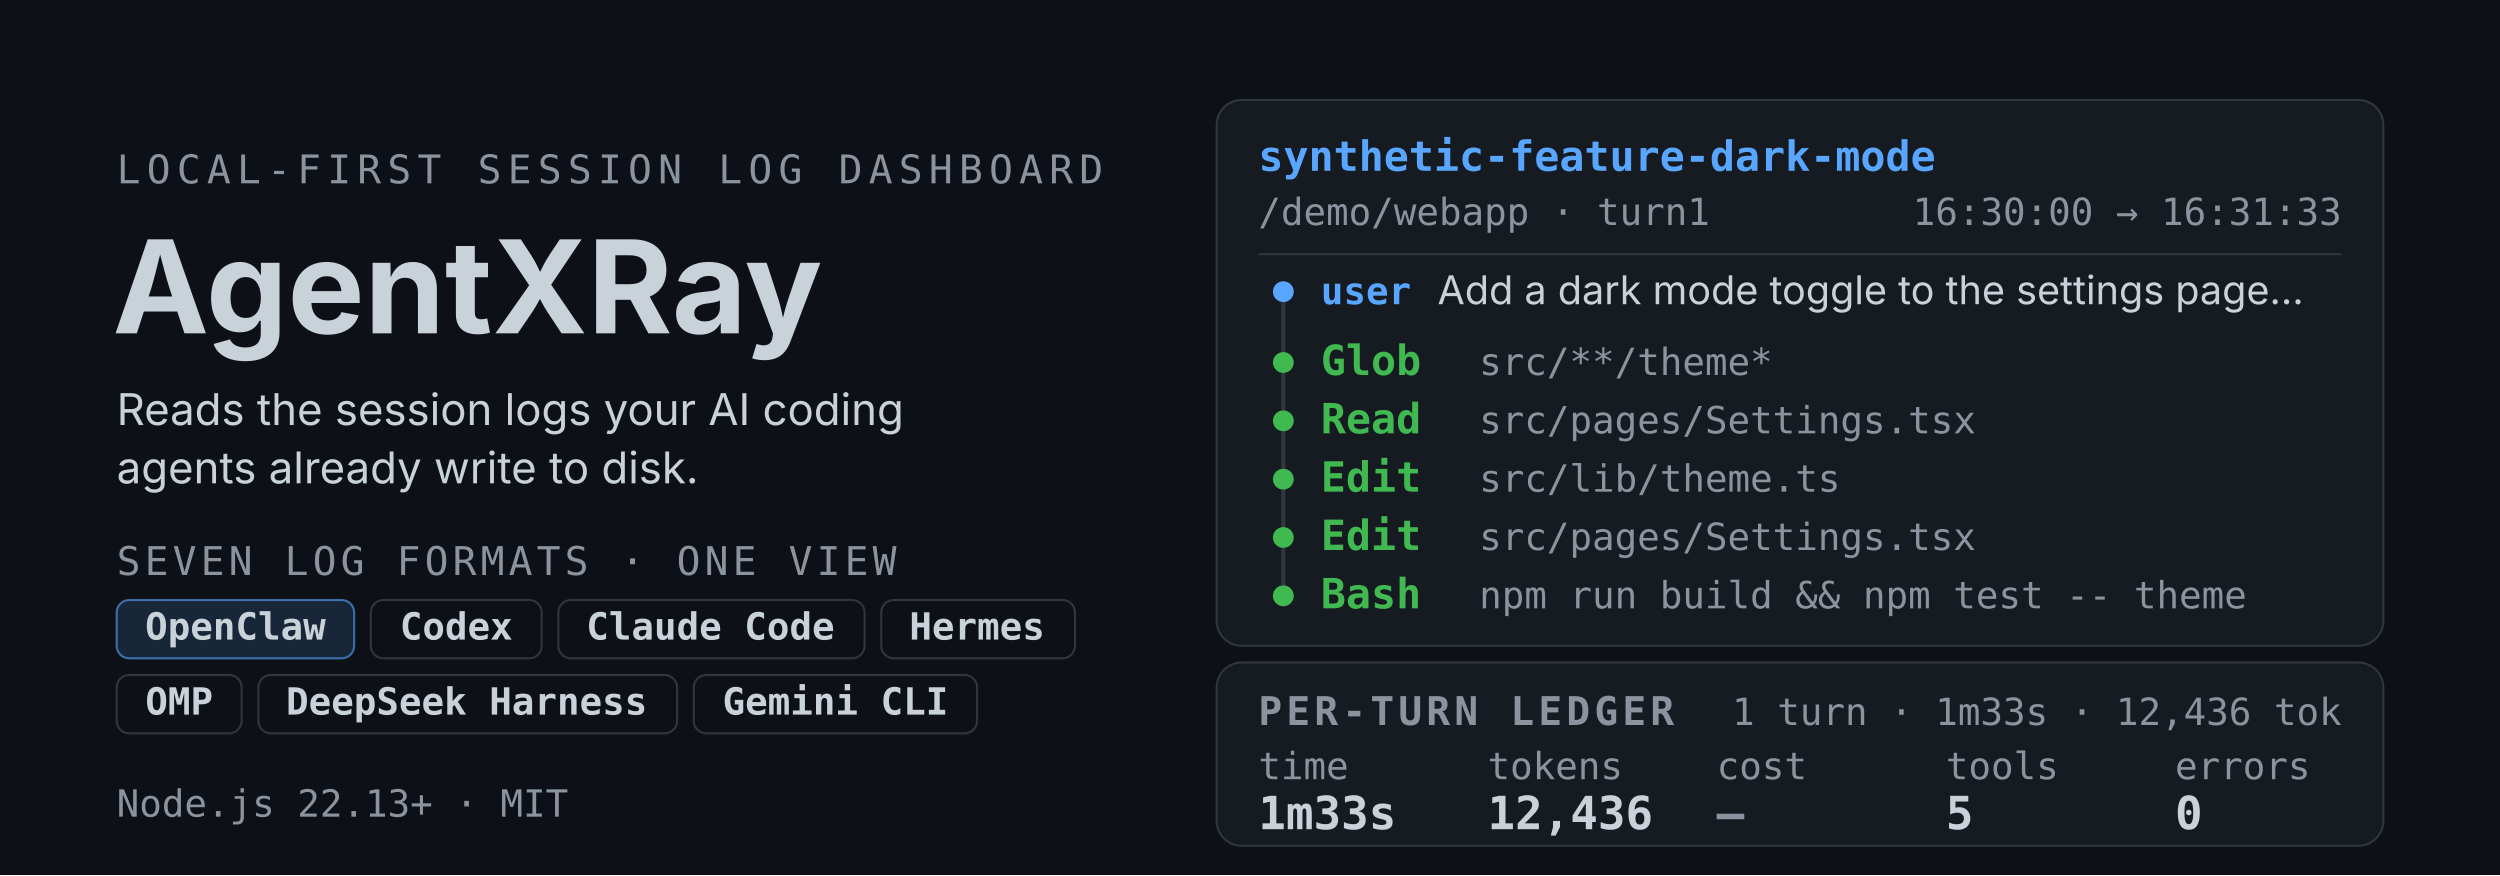
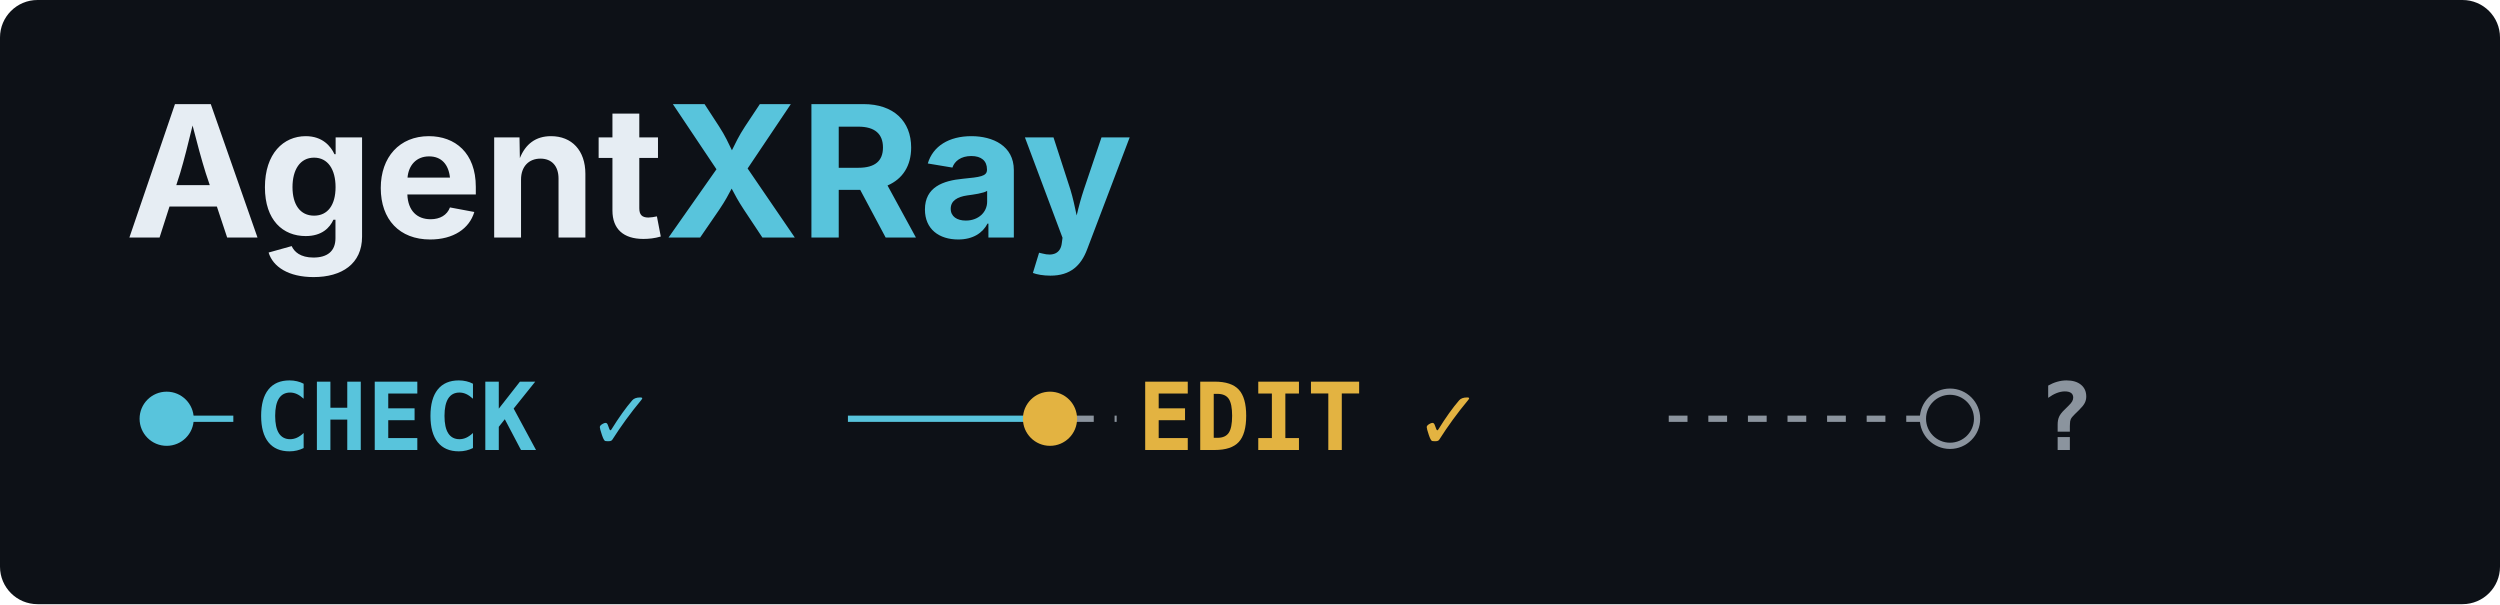
- <svg xmlns="http://www.w3.org/2000/svg" width="1200" height="420" viewBox="0 0 1200 420" role="img" aria-labelledby="title desc">
-   <rect width="1200" height="420" fill="#0d1117" />
-   <g id="identity" transform="translate(56 0)">
-     <text x="0" y="88" fill="#8b949e" font-family="ui-monospace, SFMono-Regular, Menlo, monospace" font-size="19" font-weight="500" letter-spacing="3">LOCAL-FIRST SESSION LOG DASHBOARD</text>
-     <text x="-2" y="160" fill="#c9d1d9" font-family="-apple-system, BlinkMacSystemFont, Segoe UI, sans-serif" font-size="62" font-weight="700">AgentXRay</text>
-     <text x="0" y="204" fill="#c9d1d9" font-family="-apple-system, BlinkMacSystemFont, Segoe UI, sans-serif" font-size="21">Reads the session logs your AI coding</text>
-     <text x="0" y="232" fill="#c9d1d9" font-family="-apple-system, BlinkMacSystemFont, Segoe UI, sans-serif" font-size="21">agents already write to disk.</text>
-     <text x="0" y="276" fill="#8b949e" font-family="ui-monospace, SFMono-Regular, Menlo, monospace" font-size="19" font-weight="500" letter-spacing="2">SEVEN LOG FORMATS · ONE VIEW</text>
+ <svg xmlns="http://www.w3.org/2000/svg" width="1200" height="290" viewBox="0 0 1200 290" role="img" aria-labelledby="title desc">
+   <rect width="1200" height="290" rx="18" fill="#0d1117" />
+   <g id="identity" font-family="-apple-system, BlinkMacSystemFont, Segoe UI, sans-serif">
+     <text x="60" y="114" fill="#e6edf3" font-size="88" font-weight="700">Agent<tspan fill="#58c4dc">XRay</tspan>
+     </text>
  </g>
-   <g id="platform-switcher" transform="translate(56 288)" font-family="ui-monospace, SFMono-Regular, Menlo, monospace" font-size="18" font-weight="600">
-     <rect x="0" y="0" width="114" height="28" rx="6" fill="#58a6ff" fill-opacity="0.15" stroke="#58a6ff" stroke-opacity="0.6" />
-     <text x="57" y="19" fill="#c9d1d9" text-anchor="middle">OpenClaw</text>
-     <rect x="122" y="0" width="82" height="28" rx="6" fill="none" stroke="#30363d" />
-     <text x="163" y="19" fill="#c9d1d9" text-anchor="middle">Codex</text>
-     <rect x="212" y="0" width="147" height="28" rx="6" fill="none" stroke="#30363d" />
-     <text x="285" y="19" fill="#c9d1d9" text-anchor="middle">Claude Code</text>
-     <rect x="367" y="0" width="93" height="28" rx="6" fill="none" stroke="#30363d" />
-     <text x="413" y="19" fill="#c9d1d9" text-anchor="middle">Hermes</text>
-     <rect x="0" y="36" width="60" height="28" rx="6" fill="none" stroke="#30363d" />
-     <text x="30" y="55" fill="#c9d1d9" text-anchor="middle">OMP</text>
-     <rect x="68" y="36" width="201" height="28" rx="6" fill="none" stroke="#30363d" />
-     <text x="168" y="55" fill="#c9d1d9" text-anchor="middle">DeepSeek Harness</text>
-     <rect x="277" y="36" width="136" height="28" rx="6" fill="none" stroke="#30363d" />
-     <text x="345" y="55" fill="#c9d1d9" text-anchor="middle">Gemini CLI</text>
-   </g>
-   <text x="56" y="392" fill="#8b949e" font-family="ui-monospace, SFMono-Regular, Menlo, monospace" font-size="18">Node.js 22.13+ · MIT</text>
-   <g id="session-panel">
-     <rect x="584" y="48" width="560" height="262" rx="12" fill="#161b22" stroke="#30363d" />
-     <text x="604" y="82" fill="#58a6ff" font-family="ui-monospace, SFMono-Regular, Menlo, monospace" font-size="20" font-weight="600">synthetic-feature-dark-mode</text>
-     <text x="604" y="108" fill="#8b949e" font-family="ui-monospace, SFMono-Regular, Menlo, monospace" font-size="18">/demo/webapp · turn1</text>
-     <text x="1124" y="108" fill="#8b949e" text-anchor="end" font-family="ui-monospace, SFMono-Regular, Menlo, monospace" font-size="18">16:30:00 → 16:31:33</text>
-     <line x1="604" y1="122" x2="1124" y2="122" stroke="#30363d" />
-     <line x1="616" y1="140" x2="616" y2="286" stroke="#30363d" stroke-width="2" />
-     <circle cx="616" cy="140" r="5" fill="#58a6ff" />
-     <text x="634" y="146" fill="#58a6ff" font-family="ui-monospace, SFMono-Regular, Menlo, monospace" font-size="18" font-weight="600">user</text>
-     <text x="690" y="146" fill="#c9d1d9" font-family="-apple-system, BlinkMacSystemFont, Segoe UI, sans-serif" font-size="19">Add a dark mode toggle to the settings page…</text>
-     <g id="tool-calls" font-family="ui-monospace, SFMono-Regular, Menlo, monospace">
-       <circle cx="616" cy="174" r="5" fill="#3fb950" />
-       <text x="634" y="180" fill="#3fb950" font-size="20" font-weight="600">Glob</text>
-       <text x="710" y="180" fill="#8b949e" font-size="18">src/**/theme*</text>
-       <circle cx="616" cy="202" r="5" fill="#3fb950" />
-       <text x="634" y="208" fill="#3fb950" font-size="20" font-weight="600">Read</text>
-       <text x="710" y="208" fill="#8b949e" font-size="18">src/pages/Settings.tsx</text>
-       <circle cx="616" cy="230" r="5" fill="#3fb950" />
-       <text x="634" y="236" fill="#3fb950" font-size="20" font-weight="600">Edit</text>
-       <text x="710" y="236" fill="#8b949e" font-size="18">src/lib/theme.ts</text>
-       <circle cx="616" cy="258" r="5" fill="#3fb950" />
-       <text x="634" y="264" fill="#3fb950" font-size="20" font-weight="600">Edit</text>
-       <text x="710" y="264" fill="#8b949e" font-size="18">src/pages/Settings.tsx</text>
-       <circle cx="616" cy="286" r="5" fill="#3fb950" />
-       <text x="634" y="292" fill="#3fb950" font-size="20" font-weight="600">Bash</text>
-       <text x="710" y="292" fill="#8b949e" font-size="18">npm run build &amp;&amp; npm test -- theme</text>
-     </g>
-   </g>
-   <g id="ledger-panel">
-     <rect x="584" y="318" width="560" height="88" rx="12" fill="#161b22" stroke="#30363d" />
-     <text x="604" y="348" fill="#8b949e" font-family="ui-monospace, SFMono-Regular, Menlo, monospace" font-size="19" font-weight="600" letter-spacing="2">PER-TURN LEDGER</text>
-     <text x="1124" y="348" fill="#8b949e" text-anchor="end" font-family="ui-monospace, SFMono-Regular, Menlo, monospace" font-size="18">1 turn · 1m33s · 12,436 tok</text>
-     <g id="ledger-fields" font-family="ui-monospace, SFMono-Regular, Menlo, monospace" font-size="18" fill="#8b949e">
-       <text x="604" y="374">time</text>
-       <text x="714" y="374">tokens</text>
-       <text x="824" y="374">cost</text>
-       <text x="934" y="374">tools</text>
-       <text x="1044" y="374">errors</text>
-     </g>
-     <g id="ledger-values" font-family="ui-monospace, SFMono-Regular, Menlo, monospace" font-size="22" font-weight="600" fill="#c9d1d9">
-       <text x="604" y="398">1m33s</text>
-       <text x="714" y="398">12,436</text>
-       <text x="824" y="398" fill="#8b949e">—</text>
-       <text x="934" y="398">5</text>
-       <text x="1044" y="398">0</text>
-     </g>
+   <g id="recorded-order" font-family="ui-monospace, SFMono-Regular, Menlo, monospace" font-size="45" font-weight="600">
+     <path d="M88 201H492" fill="none" stroke="#58c4dc" stroke-width="3" />
+     <path d="M516 201H924" fill="none" stroke="#8b949e" stroke-width="3" stroke-dasharray="9 10" />
+     <circle cx="80" cy="201" r="13" fill="#58c4dc" />
+     <circle cx="504" cy="201" r="13" fill="#e3b341" />
+     <circle cx="936" cy="201" r="13" fill="#0d1117" stroke="#8b949e" stroke-width="3" />
+     <rect x="112" y="167" width="295" height="65" fill="#0d1117" />
+     <rect x="536" y="167" width="264" height="65" fill="#0d1117" />
+     <rect x="968" y="167" width="179" height="65" fill="#0d1117" />
+     <text x="122" y="216" fill="#58c4dc">CHECK ✓</text>
+     <text x="546" y="216" fill="#e3b341">EDIT ✓</text>
+     <text x="978" y="216" fill="#8b949e">?</text>
  </g>
</svg>
